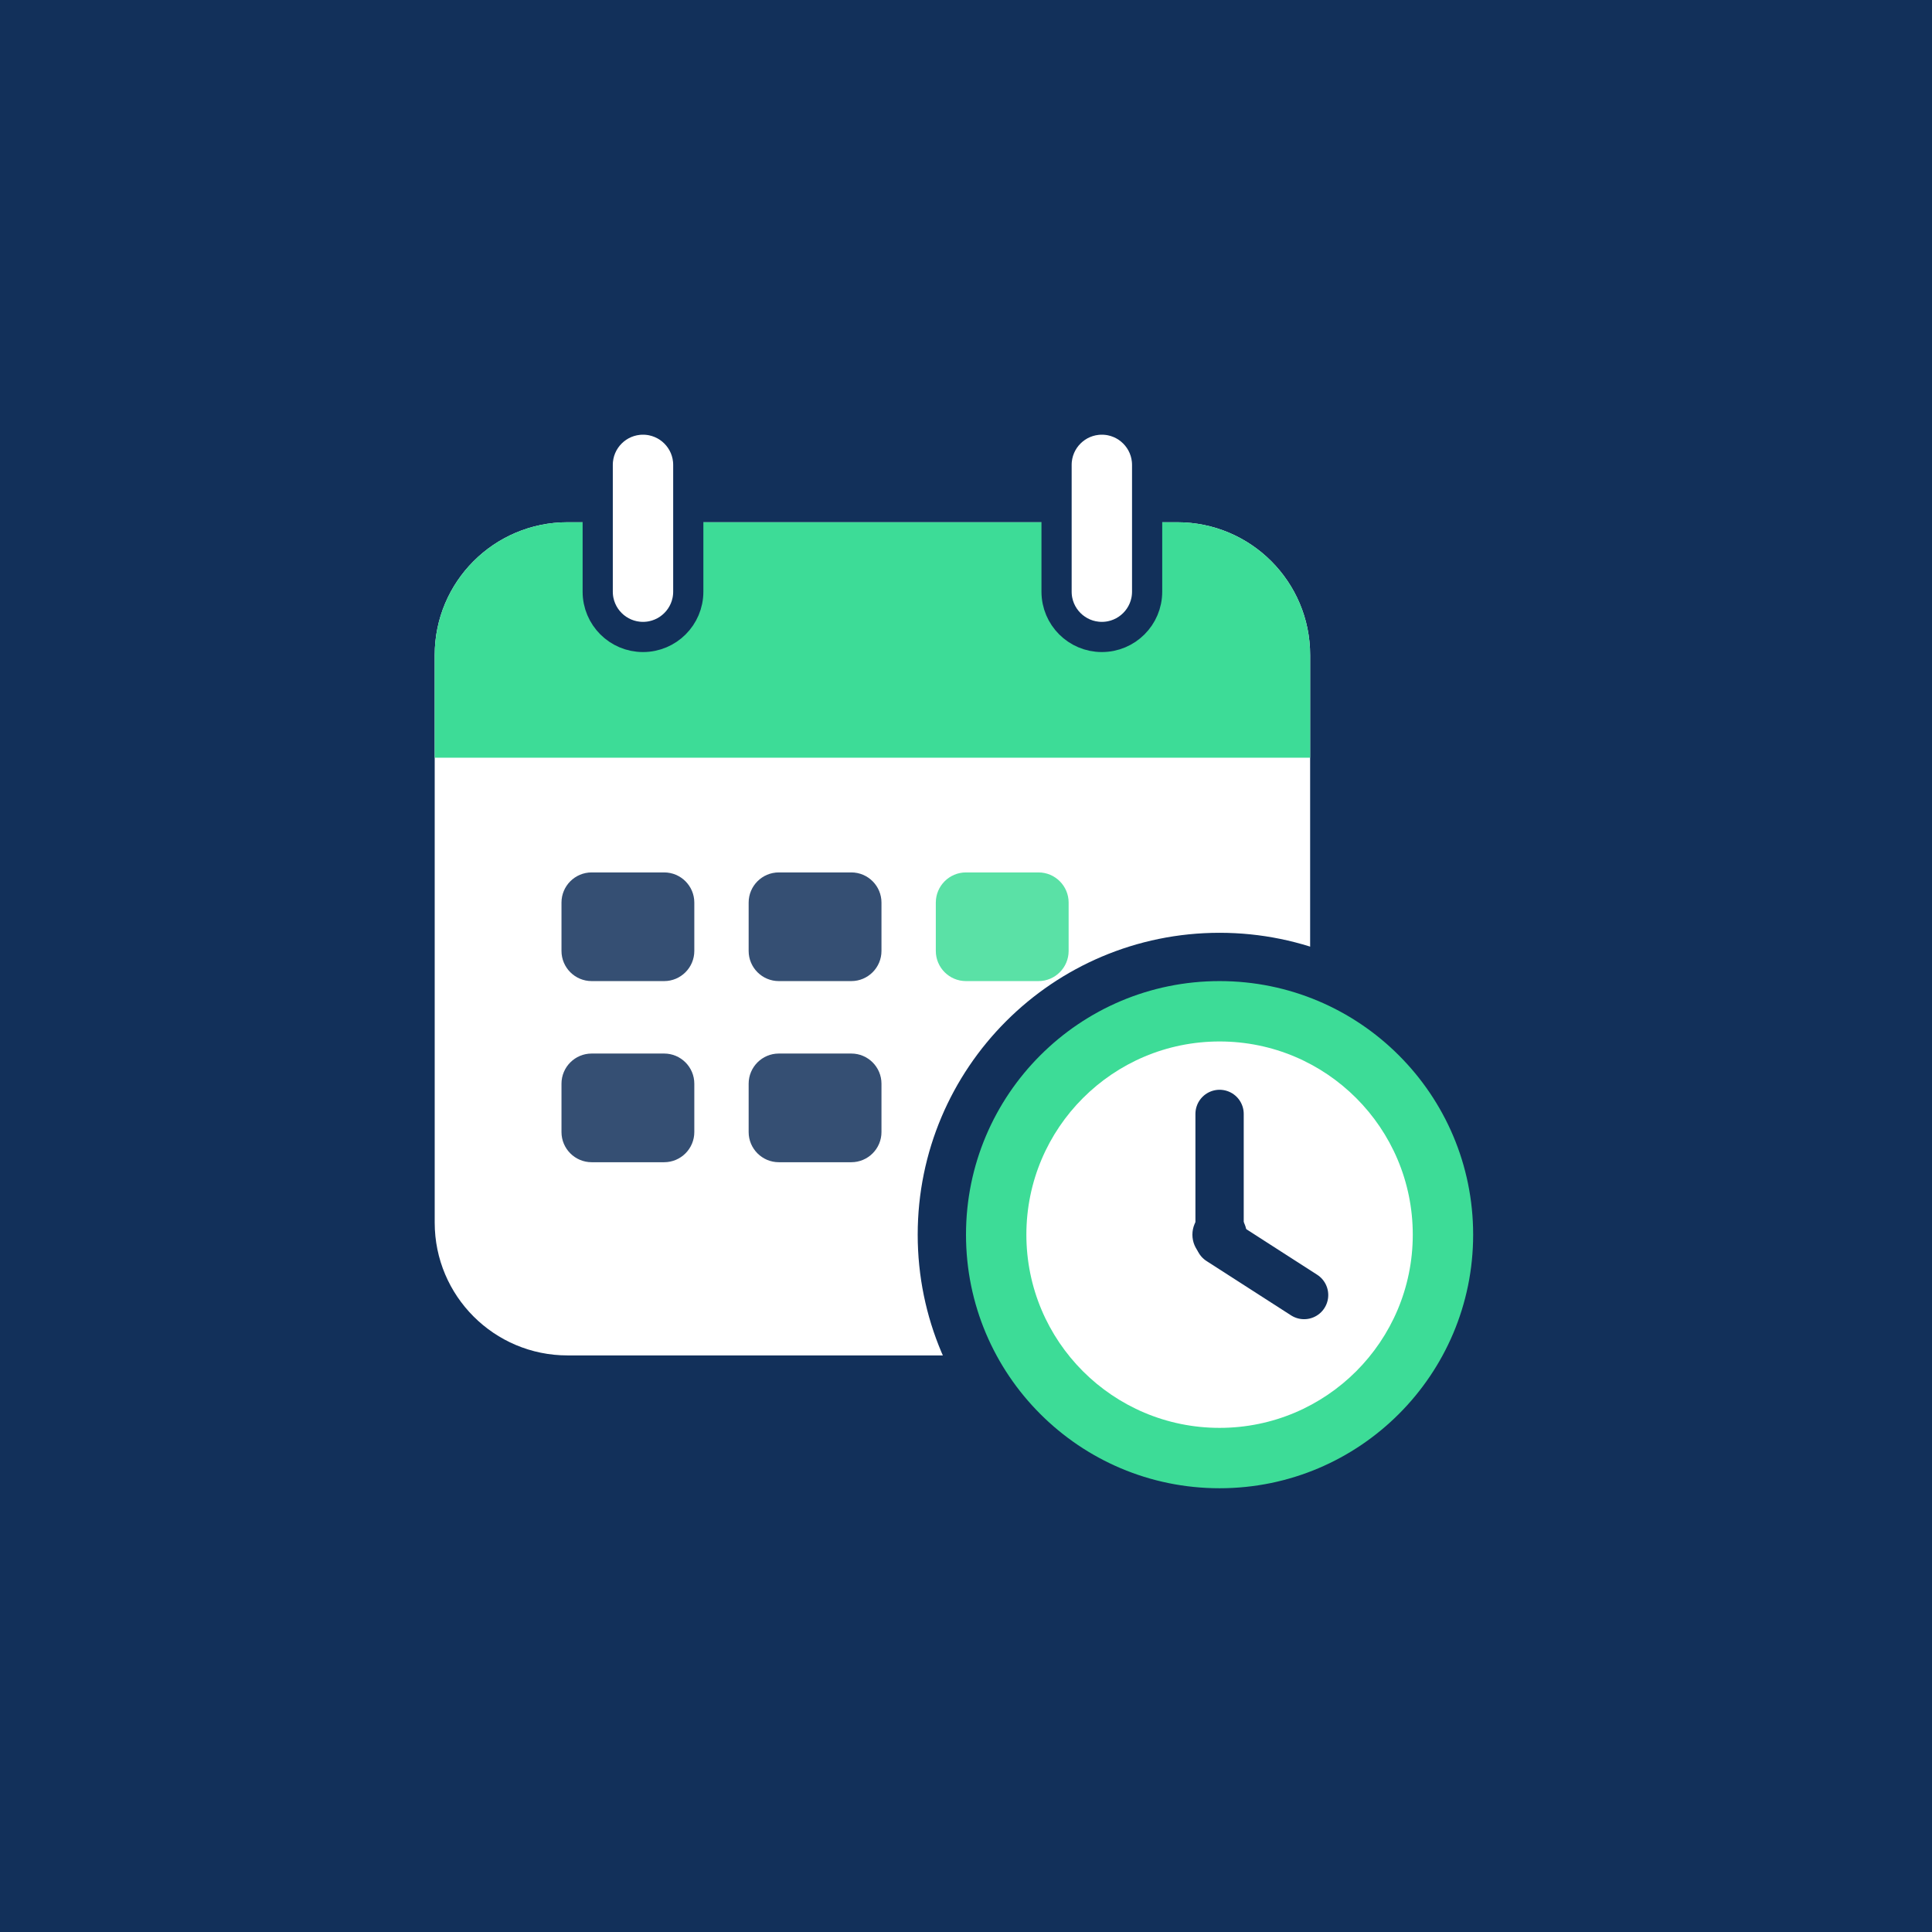
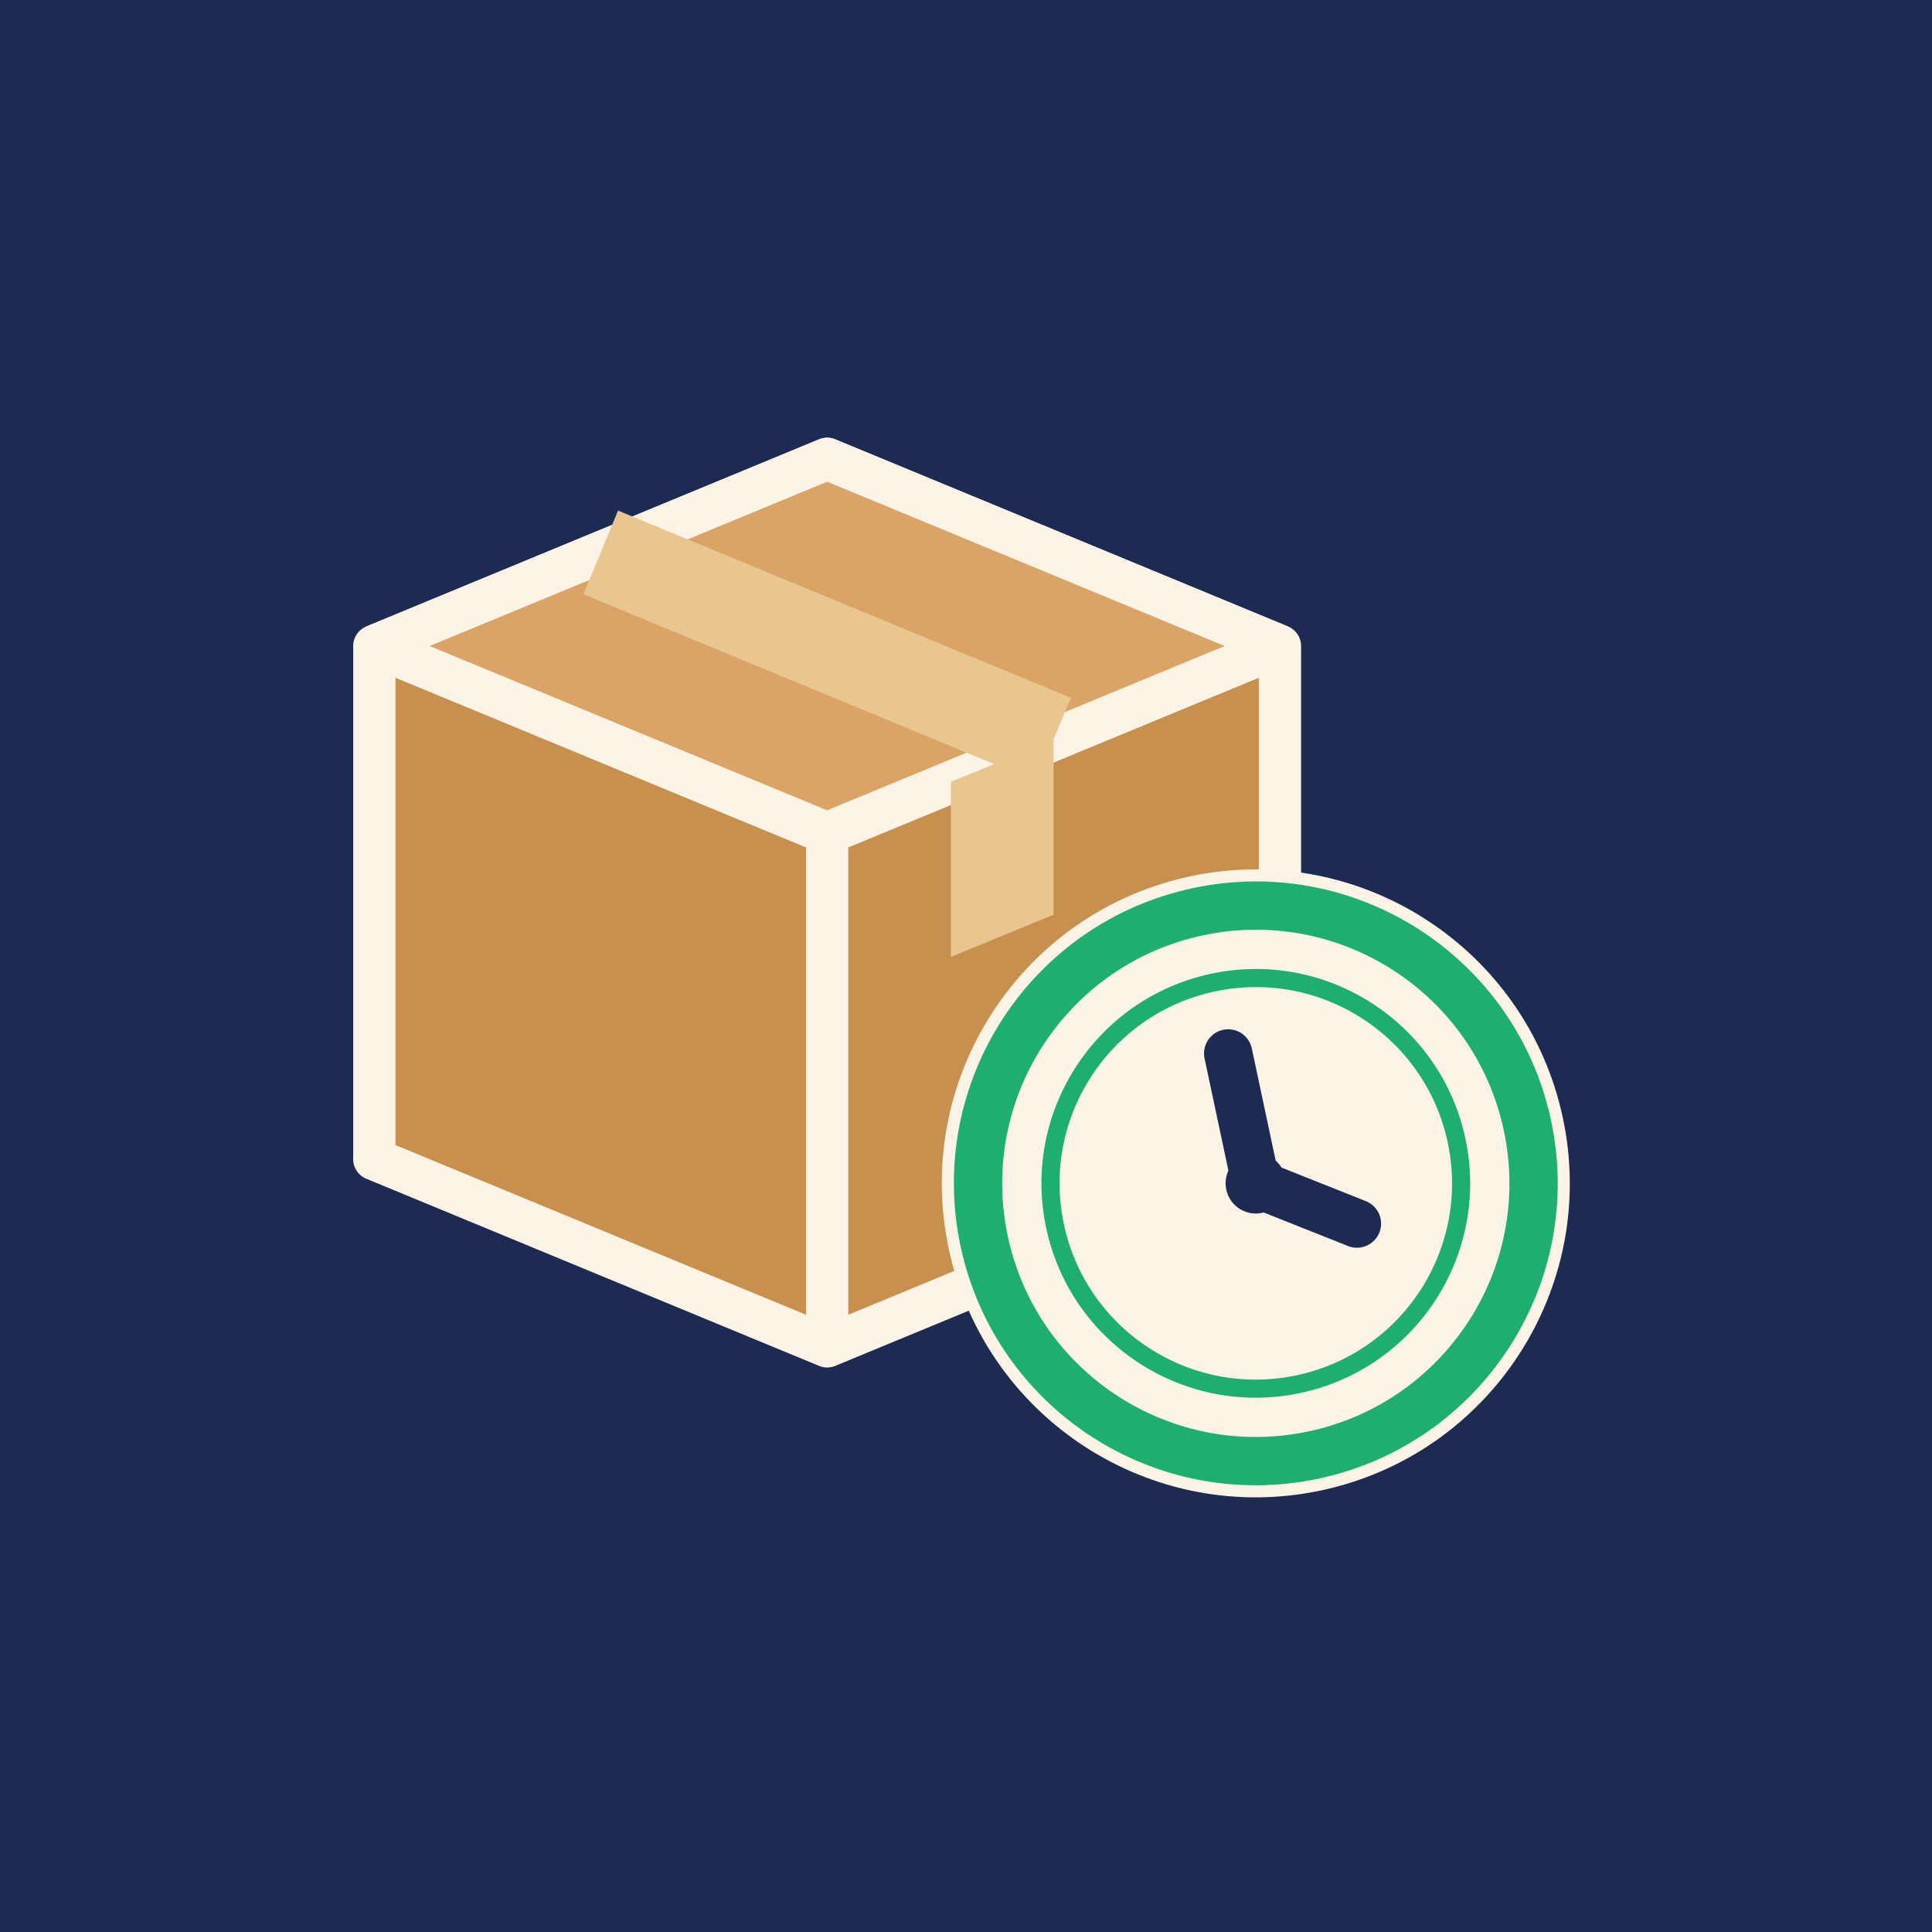
<svg xmlns="http://www.w3.org/2000/svg" viewBox="0 0 512 512">
-   <rect width="512" height="512" fill="#12305a" />
+   <rect width="512" height="512" fill="#1d2b53" />
  <g transform="translate(51.2 51.2) scale(0.8)">
-     <g transform="translate(-16 -11)">
-       <rect x="96" y="120" width="290" height="276" rx="44" fill="#ffffff" />
-       <path d="M96 164a44 44 0 0 1 44-44h202a44 44 0 0 1 44 44v34H96z" fill="#3ddc97" />
-       <rect x="150" y="86" width="30" height="72" rx="15" fill="#ffffff" stroke="#12305a" stroke-width="10" />
-       <rect x="302" y="86" width="30" height="72" rx="15" fill="#ffffff" stroke="#12305a" stroke-width="10" />
-       <g fill="#12305a" opacity="0.85">
-         <rect x="138" y="236" width="44" height="36" rx="10" />
-         <rect x="200" y="236" width="44" height="36" rx="10" />
-         <rect x="262" y="236" width="44" height="36" rx="10" fill="#3ddc97" opacity="1" />
-         <rect x="138" y="296" width="44" height="36" rx="10" />
-         <rect x="200" y="296" width="44" height="36" rx="10" />
+     <g transform="translate(-20 -40)">
+       <g transform="translate(-6 -6)">
+         <path d="M86 196l150-62 150 62v170l-150 62-150-62z" fill="#c8904f" stroke="#fbf4e6" stroke-width="14" stroke-linejoin="round" />
+         <path d="M86 196l150 62 150-62" fill="none" stroke="#fbf4e6" stroke-width="14" stroke-linejoin="round" />
+         <path d="M236 258v170" stroke="#fbf4e6" stroke-width="14" />
+         <path d="M86 196l150-62 150 62-150 62z" fill="#d9a465" />
+         <path d="M86 196l150-62 150 62" fill="none" stroke="#fbf4e6" stroke-width="14" stroke-linejoin="round" />
+         <path d="M86 196l150 62 150-62" fill="none" stroke="#fbf4e6" stroke-width="14" stroke-linejoin="round" />
+         <path d="M161 165l150 62" stroke="#e9c690" stroke-width="30" />
+         <path d="M311 227v58l-34 14v-58z" fill="#e9c690" />
      </g>
-       <circle cx="356" cy="356" r="92" fill="#3ddc97" stroke="#12305a" stroke-width="16" />
-       <circle cx="356" cy="356" r="64" fill="#ffffff" />
-       <path d="M356 316v42l28 18" fill="none" stroke="#12305a" stroke-width="16" stroke-linecap="round" stroke-linejoin="round" />
-       <circle cx="356" cy="356" r="9" fill="#12305a" />
+       <g transform="translate(372 368) rotate(-12)">
+         <circle r="104" fill="#fbf4e6" />
+         <circle r="92" fill="none" stroke="#1fae72" stroke-width="16" />
+         <circle r="68" fill="none" stroke="#1fae72" stroke-width="6" />
+         <path d="M0 -44V0l30 20" fill="none" stroke="#1d2b53" stroke-width="16" stroke-linecap="round" stroke-linejoin="round" />
+         <circle r="10" fill="#1d2b53" />
+       </g>
    </g>
  </g>
</svg>
